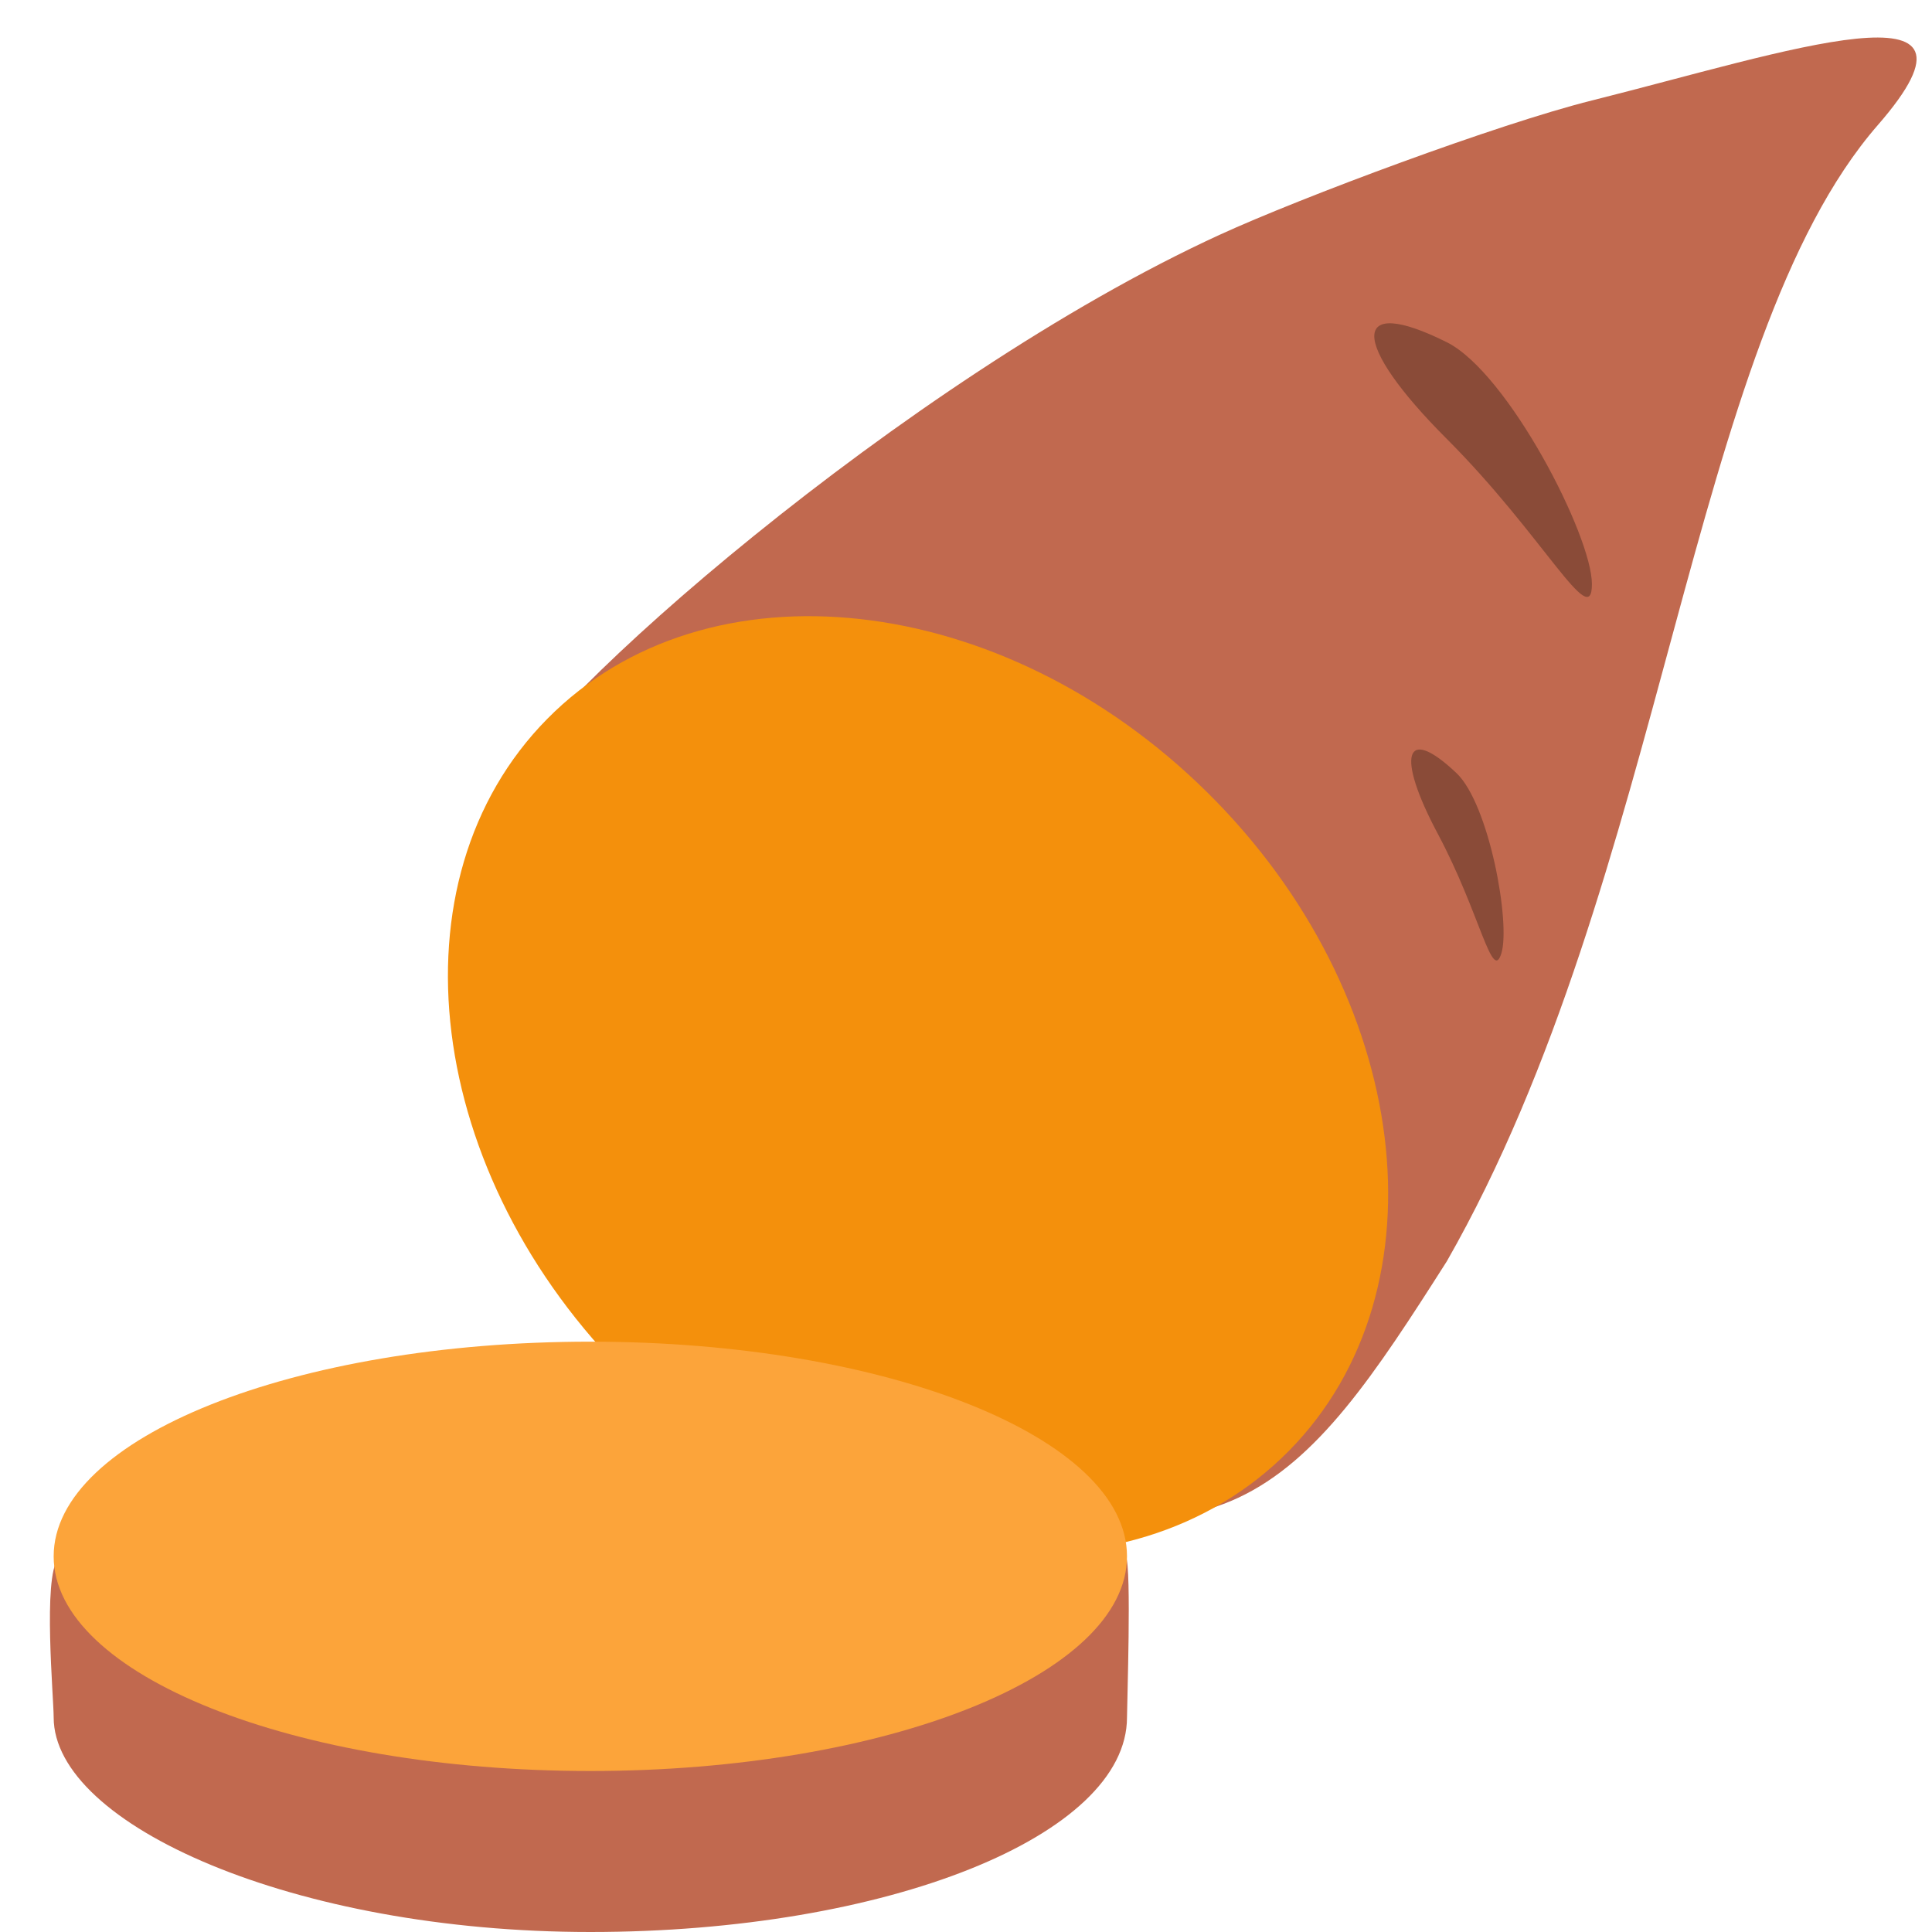
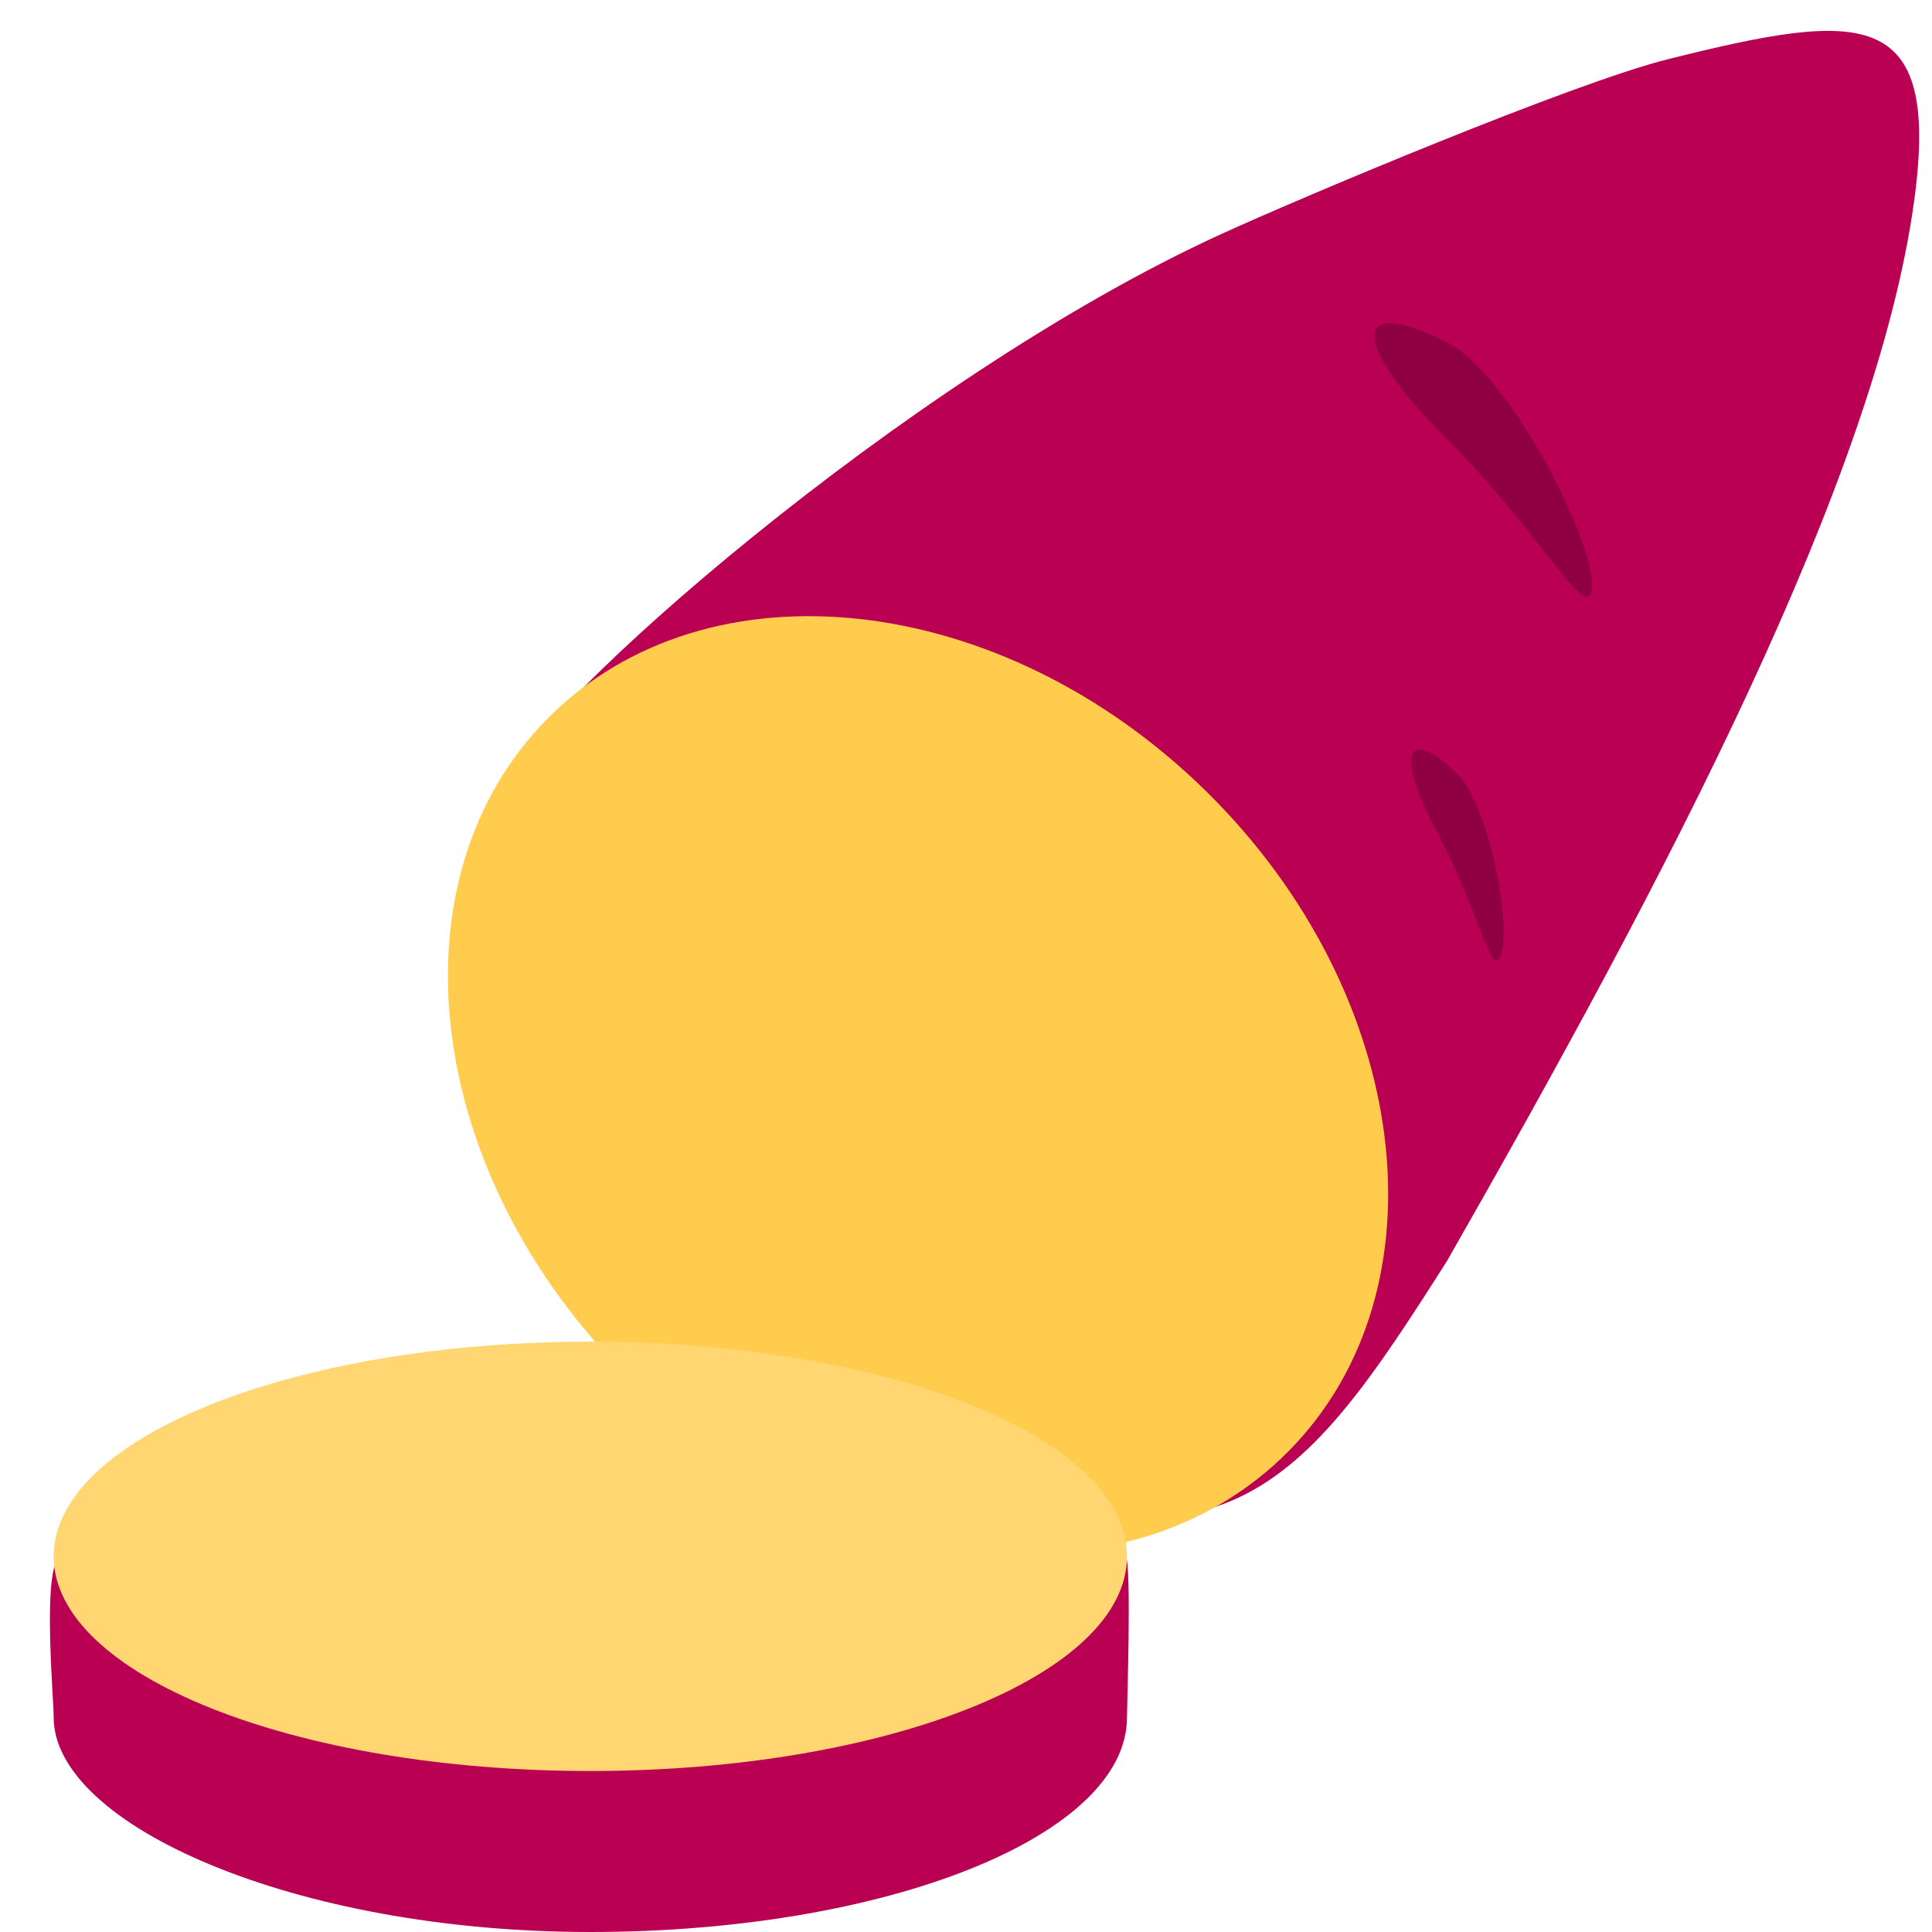
<svg xmlns="http://www.w3.org/2000/svg" viewBox="0 0 45 45" style="enable-background:new 0 0 45 45;" xml:space="preserve" version="1.1" id="svg2">
  <defs id="defs6">
    <clipPath id="clipPath16" clipPathUnits="userSpaceOnUse">
      <path id="path18" d="M 0,36 36,36 36,0 0,0 0,36 Z" />
    </clipPath>
  </defs>
  <g transform="matrix(1.25,0,0,-1.25,0,45)" id="g10">
    <g id="g12">
      <g clip-path="url(#clipPath16)" id="g14">
        <g transform="translate(9.4414,21.4053)" id="g20">
-           <path id="path22" style="fill:#c1694f;fill-opacity:1;fill-rule:nonzero;stroke:none" d="m 0,0 c 0.458,1.372 7.41,7.525 13.286,10.22 1.528,0.701 5.188,2.066 6.936,2.503 3.604,0.901 7.747,2.319 5.327,-0.459 -3.525,-4.047 -3.943,-14.016 -8.03,-21.17 -2.68,-4.213 -4.233,-6.423 -10.365,-3.357 C 1.022,-9.198 -2.043,-6.132 0,0" />
+           <path id="path22" style="fill:#b90053;fill-opacity:1;fill-rule:nonzero;stroke:none" d="m 0,0 c 0.458,1.372 7.41,7.525 13.286,10.22 1.528,0.701 6.602,2.834 8.35,3.271 3.604,0.901 5.09,1.013 4.589,-2.646 C 25.518,5.674 21.606,-1.752 17.519,-8.906 14.839,-13.119 13.286,-15.329 7.154,-12.263 1.022,-9.198 -2.043,-6.132 0,0" />
        </g>
        <g transform="translate(22.4912,21.2397)" id="g24">
-           <path id="path26" style="fill:#f4900c;fill-opacity:1;fill-rule:nonzero;stroke:none" d="m 0,0 c 3.816,-3.768 4.498,-9.263 1.524,-12.276 -2.973,-3.014 -8.477,-2.4 -12.294,1.365 -3.815,3.768 -4.498,9.265 -1.524,12.276 C -9.32,4.378 -3.816,3.767 0,0" />
+           <path id="path26" style="fill:#ffcc4d;fill-opacity:1;fill-rule:nonzero;stroke:none" d="m 0,0 c 3.816,-3.768 4.498,-9.263 1.524,-12.276 -2.973,-3.014 -8.477,-2.4 -12.294,1.365 -3.815,3.768 -4.498,9.265 -1.524,12.276 C -9.32,4.378 -3.816,3.767 0,0" />
        </g>
        <g transform="translate(26.96,29.6226)" id="g28">
-           <path id="path30" style="fill:#8a4b38;fill-opacity:1;fill-rule:nonzero;stroke:none" d="M 0,0 C 1.14,-0.57 2.703,-3.605 2.703,-4.506 2.703,-5.407 1.802,-3.605 0,-1.802 -1.803,0 -1.803,0.901 0,0" />
+           <path id="path30" style="fill:#8e0042;fill-opacity:1;fill-rule:nonzero;stroke:none" d="M 0,0 C 1.14,-0.57 2.703,-3.605 2.703,-4.506 2.703,-5.407 1.802,-3.605 0,-1.802 -1.803,0 -1.803,0.901 0,0" />
        </g>
        <g transform="translate(27.1406,21.5933)" id="g32">
-           <path id="path34" style="fill:#8a4b38;fill-opacity:1;fill-rule:nonzero;stroke:none" d="M 0,0 C 0.607,-0.578 1.009,-2.787 0.836,-3.355 0.663,-3.921 0.441,-2.615 -0.347,-1.134 -1.136,0.345 -0.962,0.913 0,0" />
+           <path id="path34" style="fill:#8e0042;fill-opacity:1;fill-rule:nonzero;stroke:none" d="M 0,0 C 0.607,-0.578 1.009,-2.787 0.836,-3.355 0.663,-3.921 0.441,-2.615 -0.347,-1.134 -1.136,0.345 -0.962,0.913 0,0" />
        </g>
        <g transform="translate(21,4)" id="g36">
-           <path id="path38" style="fill:#c1694f;fill-opacity:1;fill-rule:nonzero;stroke:none" d="m 0,0 c 0,-2.209 -4.477,-4 -10,-4 -5.523,0 -10,2 -10,4 0,0.371 -0.203,2.6 0.083,2.958 C -18.66,4.531 -14.498,4 -10,4 -5.092,4 -0.867,4.865 -0.02,3 0.086,2.767 0,0.246 0,0" />
+           <path id="path38" style="fill:#b90053;fill-opacity:1;fill-rule:nonzero;stroke:none" d="m 0,0 c 0,-2.209 -4.477,-4 -10,-4 -5.523,0 -10,2 -10,4 0,0.371 -0.203,2.6 0.083,2.958 C -18.66,4.531 -14.498,4 -10,4 -5.092,4 -0.867,4.865 -0.02,3 0.086,2.767 0,0.246 0,0" />
        </g>
        <g transform="translate(21,7)" id="g40">
-           <path id="path42" style="fill:#fca43a;fill-opacity:1;fill-rule:nonzero;stroke:none" d="m 0,0 c 0,-2.209 -4.477,-4 -10,-4 -5.523,0 -10,1.791 -10,4 0,2.209 4.477,4 10,4 C -4.477,4 0,2.209 0,0" />
+           <path id="path42" style="fill:#ffd671;fill-opacity:1;fill-rule:nonzero;stroke:none" d="m 0,0 c 0,-2.209 -4.477,-4 -10,-4 -5.523,0 -10,1.791 -10,4 0,2.209 4.477,4 10,4 C -4.477,4 0,2.209 0,0" />
        </g>
      </g>
    </g>
  </g>
</svg>
